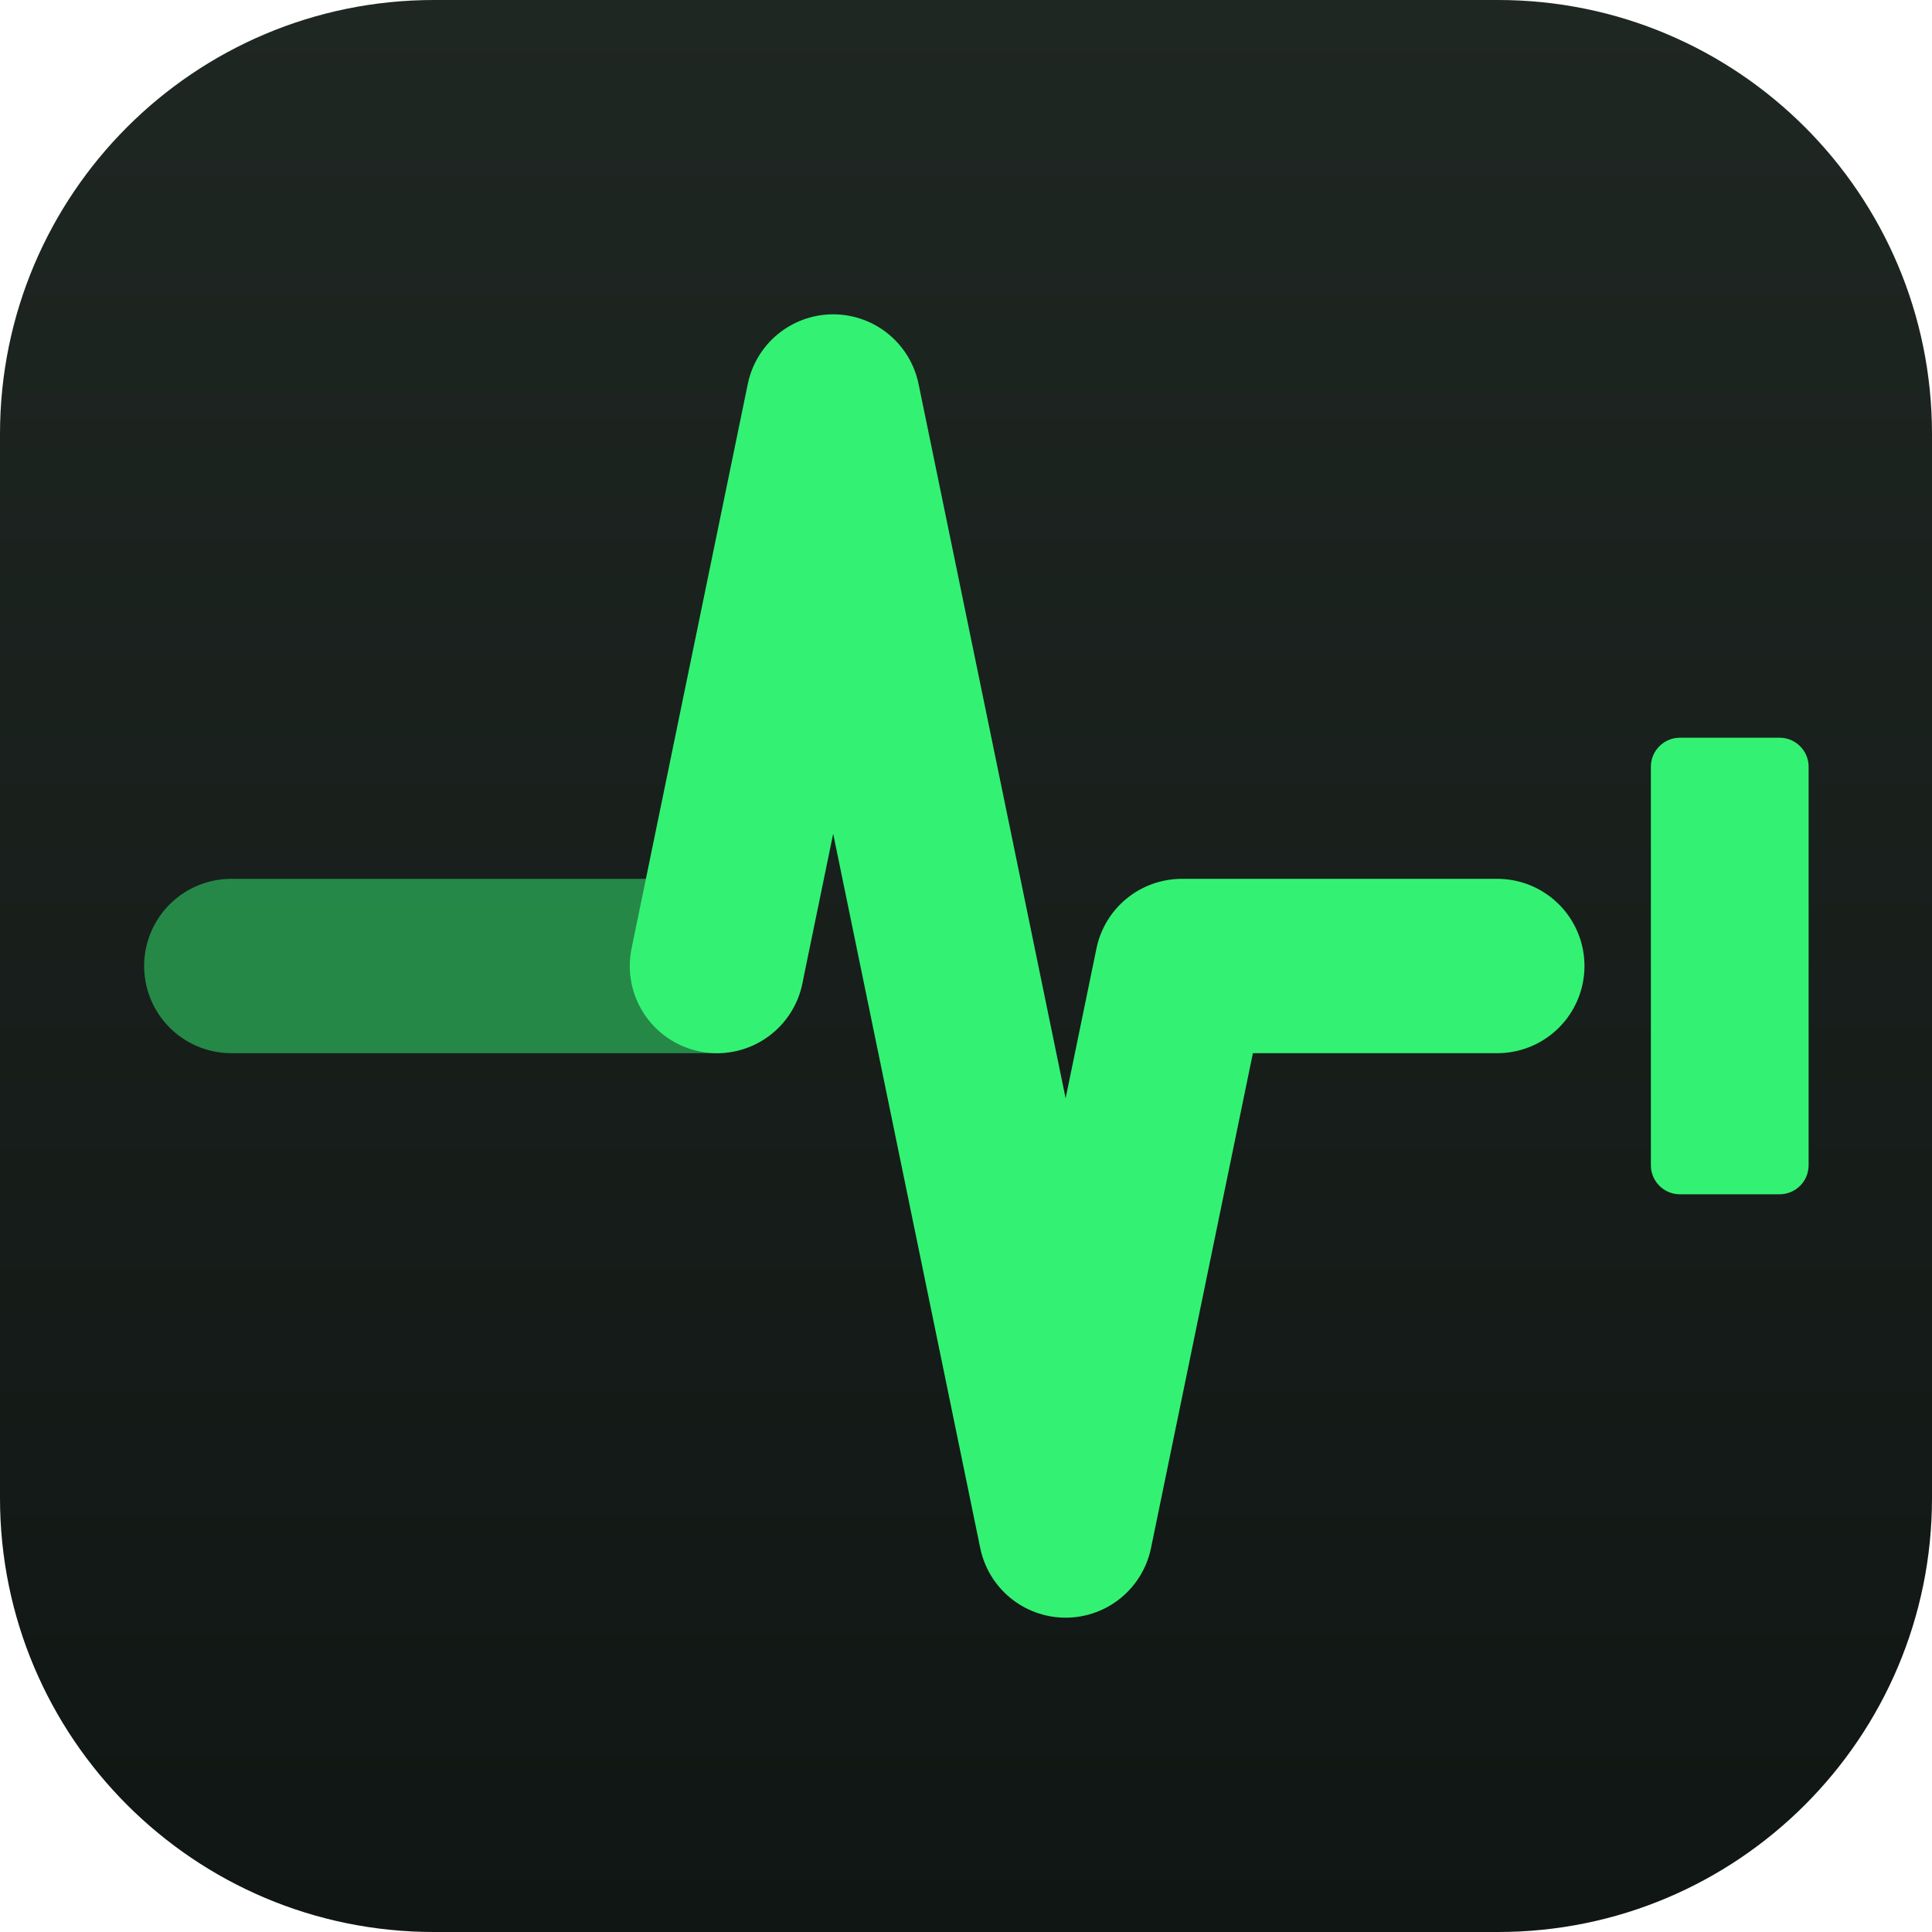
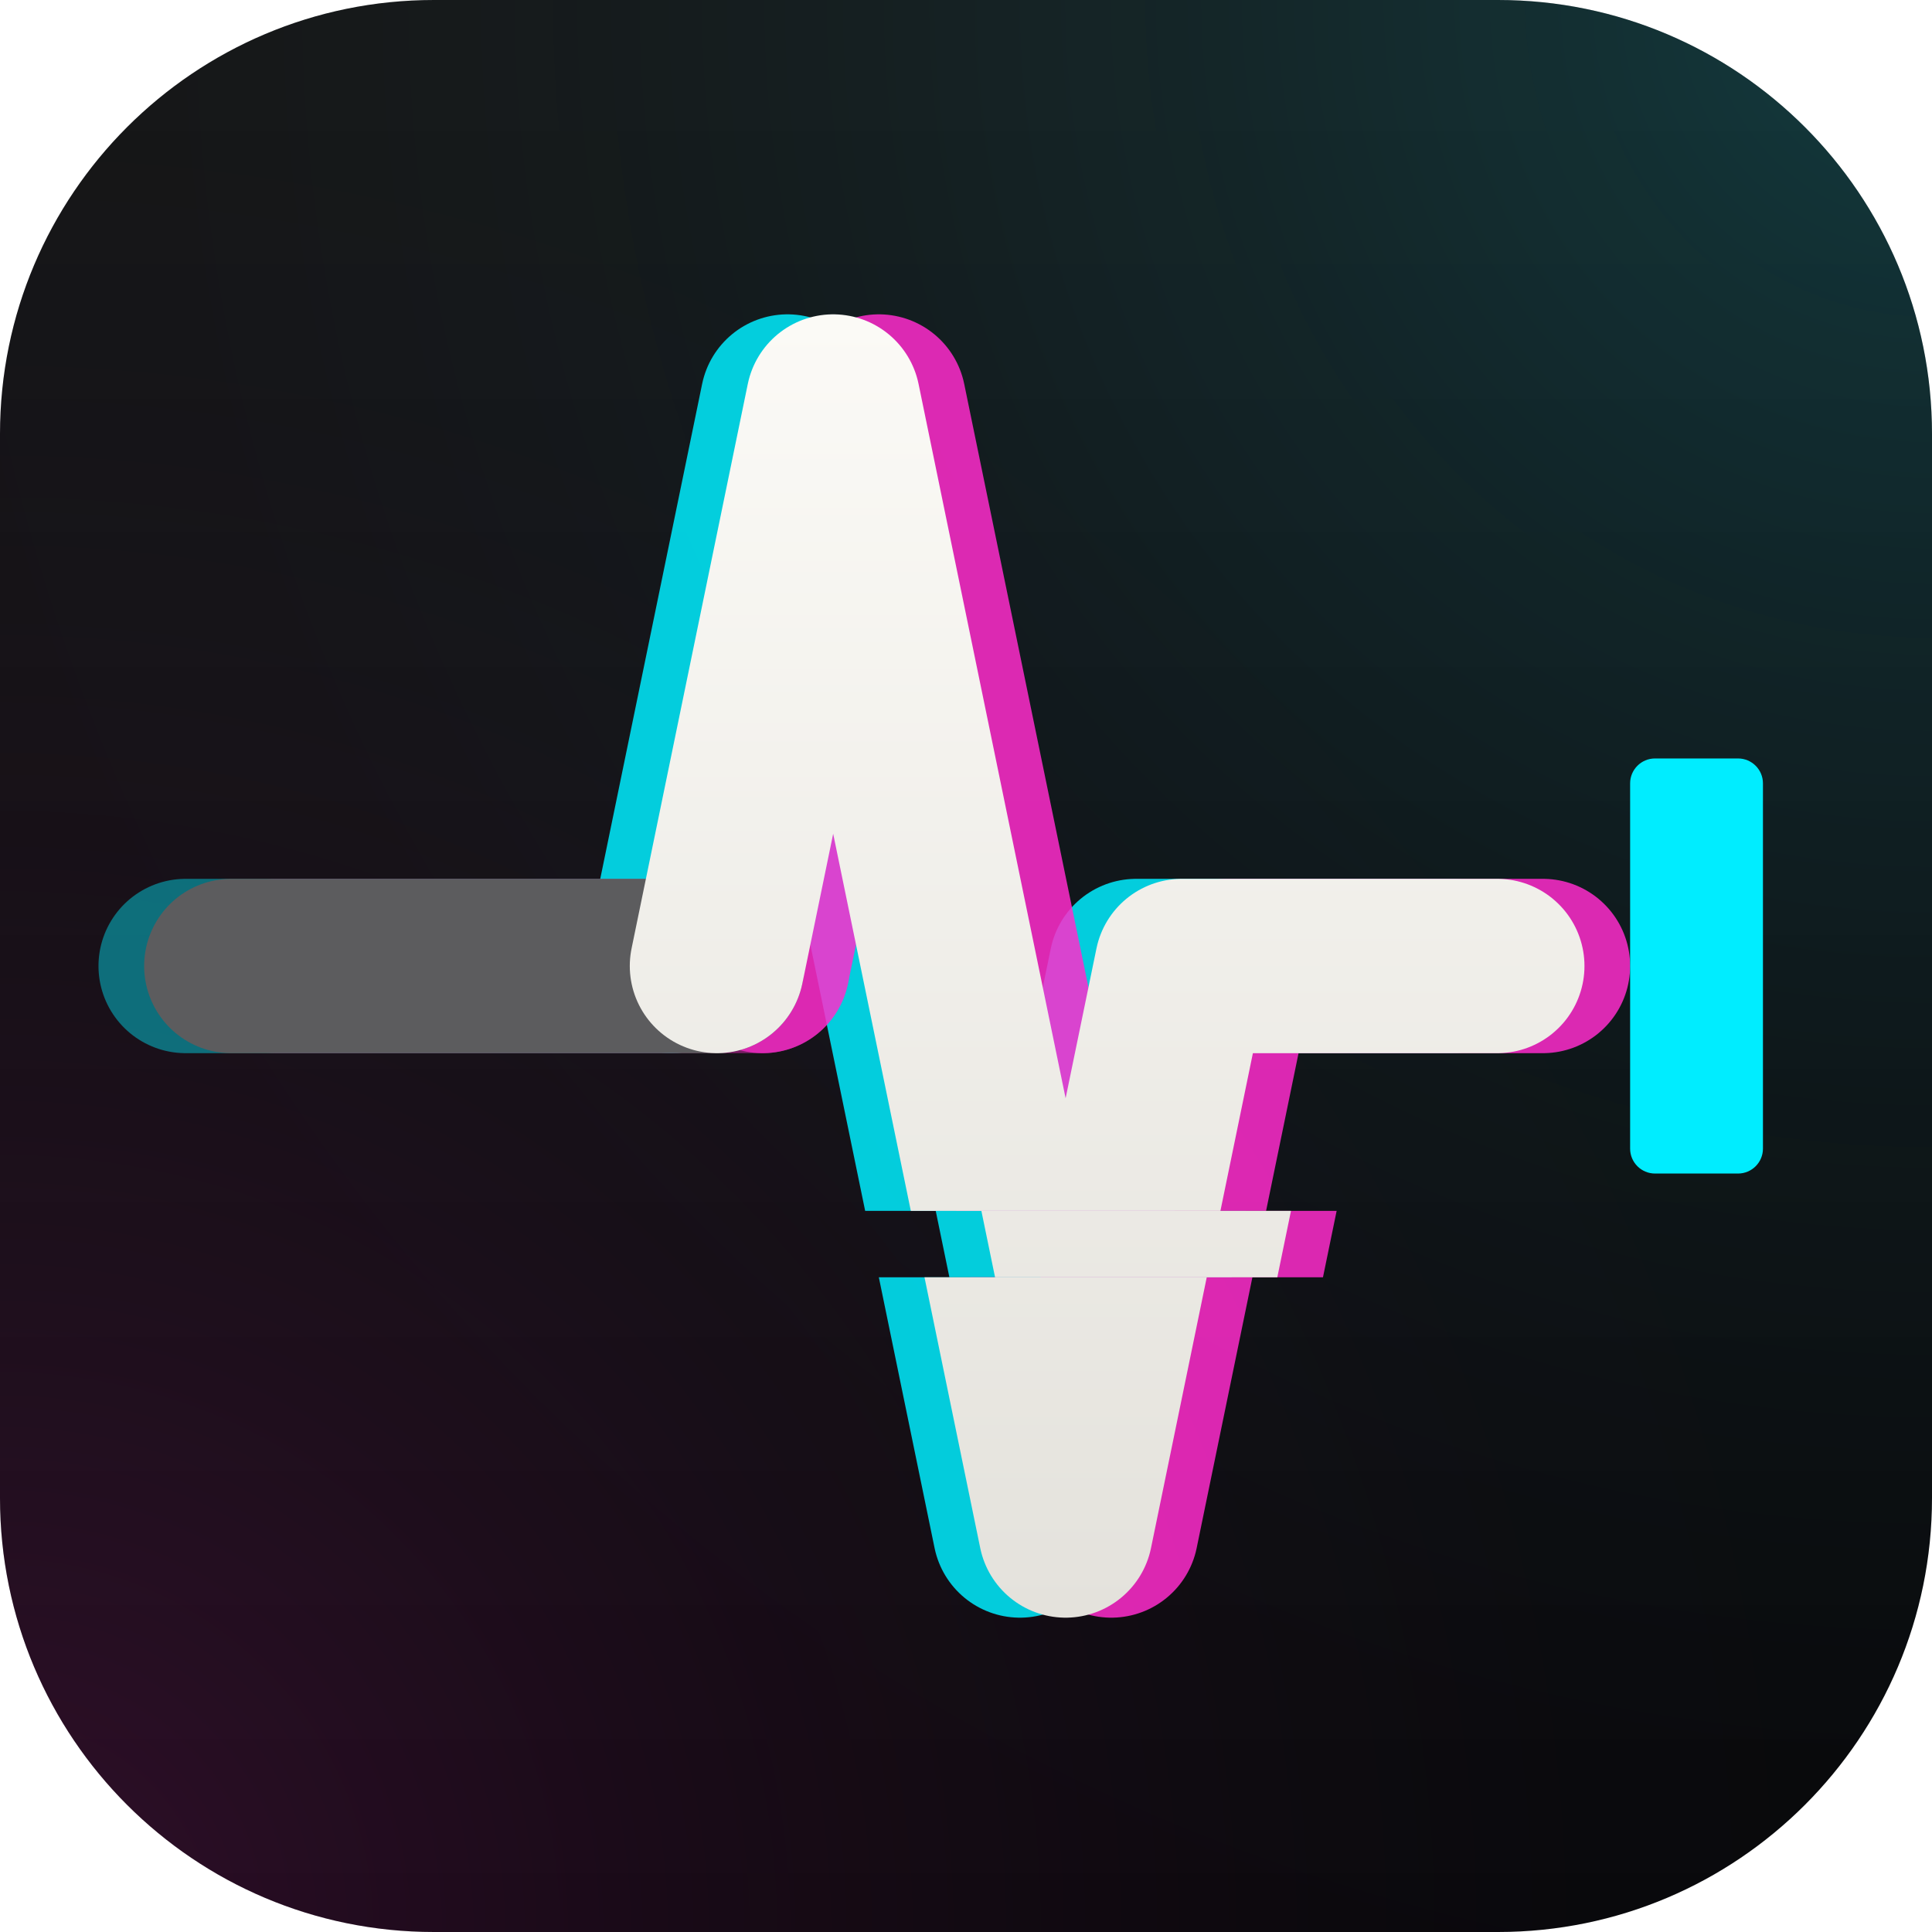
<svg xmlns="http://www.w3.org/2000/svg" viewBox="0 0 1024 1024">
  <defs>
-     <linearGradient id="bg" x1="0" y1="0" x2="0" y2="1">
-       <stop offset="0" stop-color="#1f2723" />
-       <stop offset="1" stop-color="#101613" />
+     <clipPath id="tile">
+       <rect width="1024" height="1024" rx="230" />
+     </clipPath>
+     <linearGradient id="lift" x1="0" y1="0" x2="0" y2="1">
+       <stop offset="0" stop-color="#FFF" stop-opacity="0.057" />
+       <stop offset="1" stop-color="#FFF" stop-opacity="0" />
+     </linearGradient>
+     <radialGradient id="cyan" gradientUnits="userSpaceOnUse" cx="1024" cy="0" r="1126">
+       <stop offset="0.000" stop-color="#00EDFF" stop-opacity="0.17" />
+       <stop offset="0.167" stop-color="#00EDFF" stop-opacity="0.118" />
+       <stop offset="0.333" stop-color="#00EDFF" stop-opacity="0.076" />
+       <stop offset="0.500" stop-color="#00EDFF" stop-opacity="0.043" />
+       <stop offset="0.667" stop-color="#00EDFF" stop-opacity="0.019" />
+       <stop offset="0.833" stop-color="#00EDFF" stop-opacity="0.005" />
+       <stop offset="1.000" stop-color="#00EDFF" stop-opacity="0" />
+     </radialGradient>
+     <radialGradient id="magenta" gradientUnits="userSpaceOnUse" cx="0" cy="1024" r="1024">
+       <stop offset="0.000" stop-color="#FF2BCC" stop-opacity="0.16" />
+       <stop offset="0.167" stop-color="#FF2BCC" stop-opacity="0.111" />
+       <stop offset="0.333" stop-color="#FF2BCC" stop-opacity="0.071" />
+       <stop offset="0.500" stop-color="#FF2BCC" stop-opacity="0.04" />
+       <stop offset="0.667" stop-color="#FF2BCC" stop-opacity="0.018" />
+       <stop offset="0.833" stop-color="#FF2BCC" stop-opacity="0.004" />
+       <stop offset="1.000" stop-color="#FF2BCC" stop-opacity="0" />
+     </radialGradient>
+     <clipPath id="band">
+       <rect x="-200" y="630" width="1424" height="32" />
+     </clipPath>
+     <clipPath id="outside">
+       <path d="M-200 -200 H1224 V630 H-200 Z M-200 662 H1224 V1224 H-200 Z" />
+     </clipPath>
+     <linearGradient id="paper" gradientUnits="userSpaceOnUse" x1="0" y1="200" x2="0" y2="824">
+       <stop offset="0" stop-color="#FBFAF6" />
+       <stop offset="1" stop-color="#E4E2DC" />
    </linearGradient>
  </defs>
-   <rect width="1024" height="1024" rx="230" fill="url(#bg)" />
-   <g transform="translate(512 512) scale(1.1) translate(-512 -512)">
-     <path d="M158 512 H392" fill="none" stroke="#33F273" stroke-width="84" stroke-linecap="round" opacity="0.5" />
-     <path d="M392 512 L448 240 L560 784 L616 512 H768" fill="none" stroke="#33F273" stroke-width="84" stroke-linecap="round" stroke-linejoin="round" />
-     <rect x="842" y="402" width="76" height="220" rx="14" fill="#33F273" />
+   <g clip-path="url(#tile)">
+     <rect width="1024" height="1024" fill="#08080A" />
+     <rect width="1024" height="1024" fill="url(#lift)" />
+     <rect width="1024" height="1024" fill="url(#cyan)" />
+     <rect width="1024" height="1024" fill="url(#magenta)" />
+     <g transform="translate(512 512) scale(1.1) translate(-512 -512)">
+       <g transform="translate(-22 0)" opacity="0.85">
+         <g clip-path="url(#outside)">
+           <path d="M158 512 H392" fill="none" stroke="#00EDFF" stroke-width="84" stroke-linecap="round" opacity="0.5" />
+           <path d="M392 512 L448 240 L560 784 L616 512 H768" fill="none" stroke="#00EDFF" stroke-width="84" stroke-linecap="round" stroke-linejoin="round" />
+         </g>
+         <g clip-path="url(#band)" transform="translate(34 0)">
+           <path d="M158 512 H392" fill="none" stroke="#00EDFF" stroke-width="84" stroke-linecap="round" opacity="0.5" />
+           <path d="M392 512 L448 240 L560 784 L616 512 H768" fill="none" stroke="#00EDFF" stroke-width="84" stroke-linecap="round" stroke-linejoin="round" />
+         </g>
+       </g>
+       <g transform="translate(22 0)" opacity="0.85">
+         <g clip-path="url(#outside)">
+           <path d="M158 512 H392" fill="none" stroke="#FF2BCC" stroke-width="84" stroke-linecap="round" opacity="0.5" />
+           <path d="M392 512 L448 240 L560 784 L616 512 H768" fill="none" stroke="#FF2BCC" stroke-width="84" stroke-linecap="round" stroke-linejoin="round" />
+         </g>
+         <g clip-path="url(#band)" transform="translate(34 0)">
+           <path d="M158 512 H392" fill="none" stroke="#FF2BCC" stroke-width="84" stroke-linecap="round" opacity="0.5" />
+           <path d="M392 512 L448 240 L560 784 L616 512 H768" fill="none" stroke="#FF2BCC" stroke-width="84" stroke-linecap="round" stroke-linejoin="round" />
+         </g>
+       </g>
+       <g clip-path="url(#outside)">
+         <path d="M158 512 H392" fill="none" stroke="#5C5C5E" stroke-width="84" stroke-linecap="round" />
+         <path d="M392 512 L448 240 L560 784 L616 512 H768" fill="none" stroke="url(#paper)" stroke-width="84" stroke-linecap="round" stroke-linejoin="round" />
+         <rect x="832" y="412" width="64" height="200" rx="12" fill="#00EDFF" />
+       </g>
+       <g clip-path="url(#band)" transform="translate(34 0)">
+         <path d="M158 512 H392" fill="none" stroke="#5C5C5E" stroke-width="84" stroke-linecap="round" />
+         <path d="M392 512 L448 240 L560 784 L616 512 H768" fill="none" stroke="url(#paper)" stroke-width="84" stroke-linecap="round" stroke-linejoin="round" />
+         <rect x="832" y="412" width="64" height="200" rx="12" fill="#00EDFF" />
+       </g>
+     </g>
  </g>
</svg>
